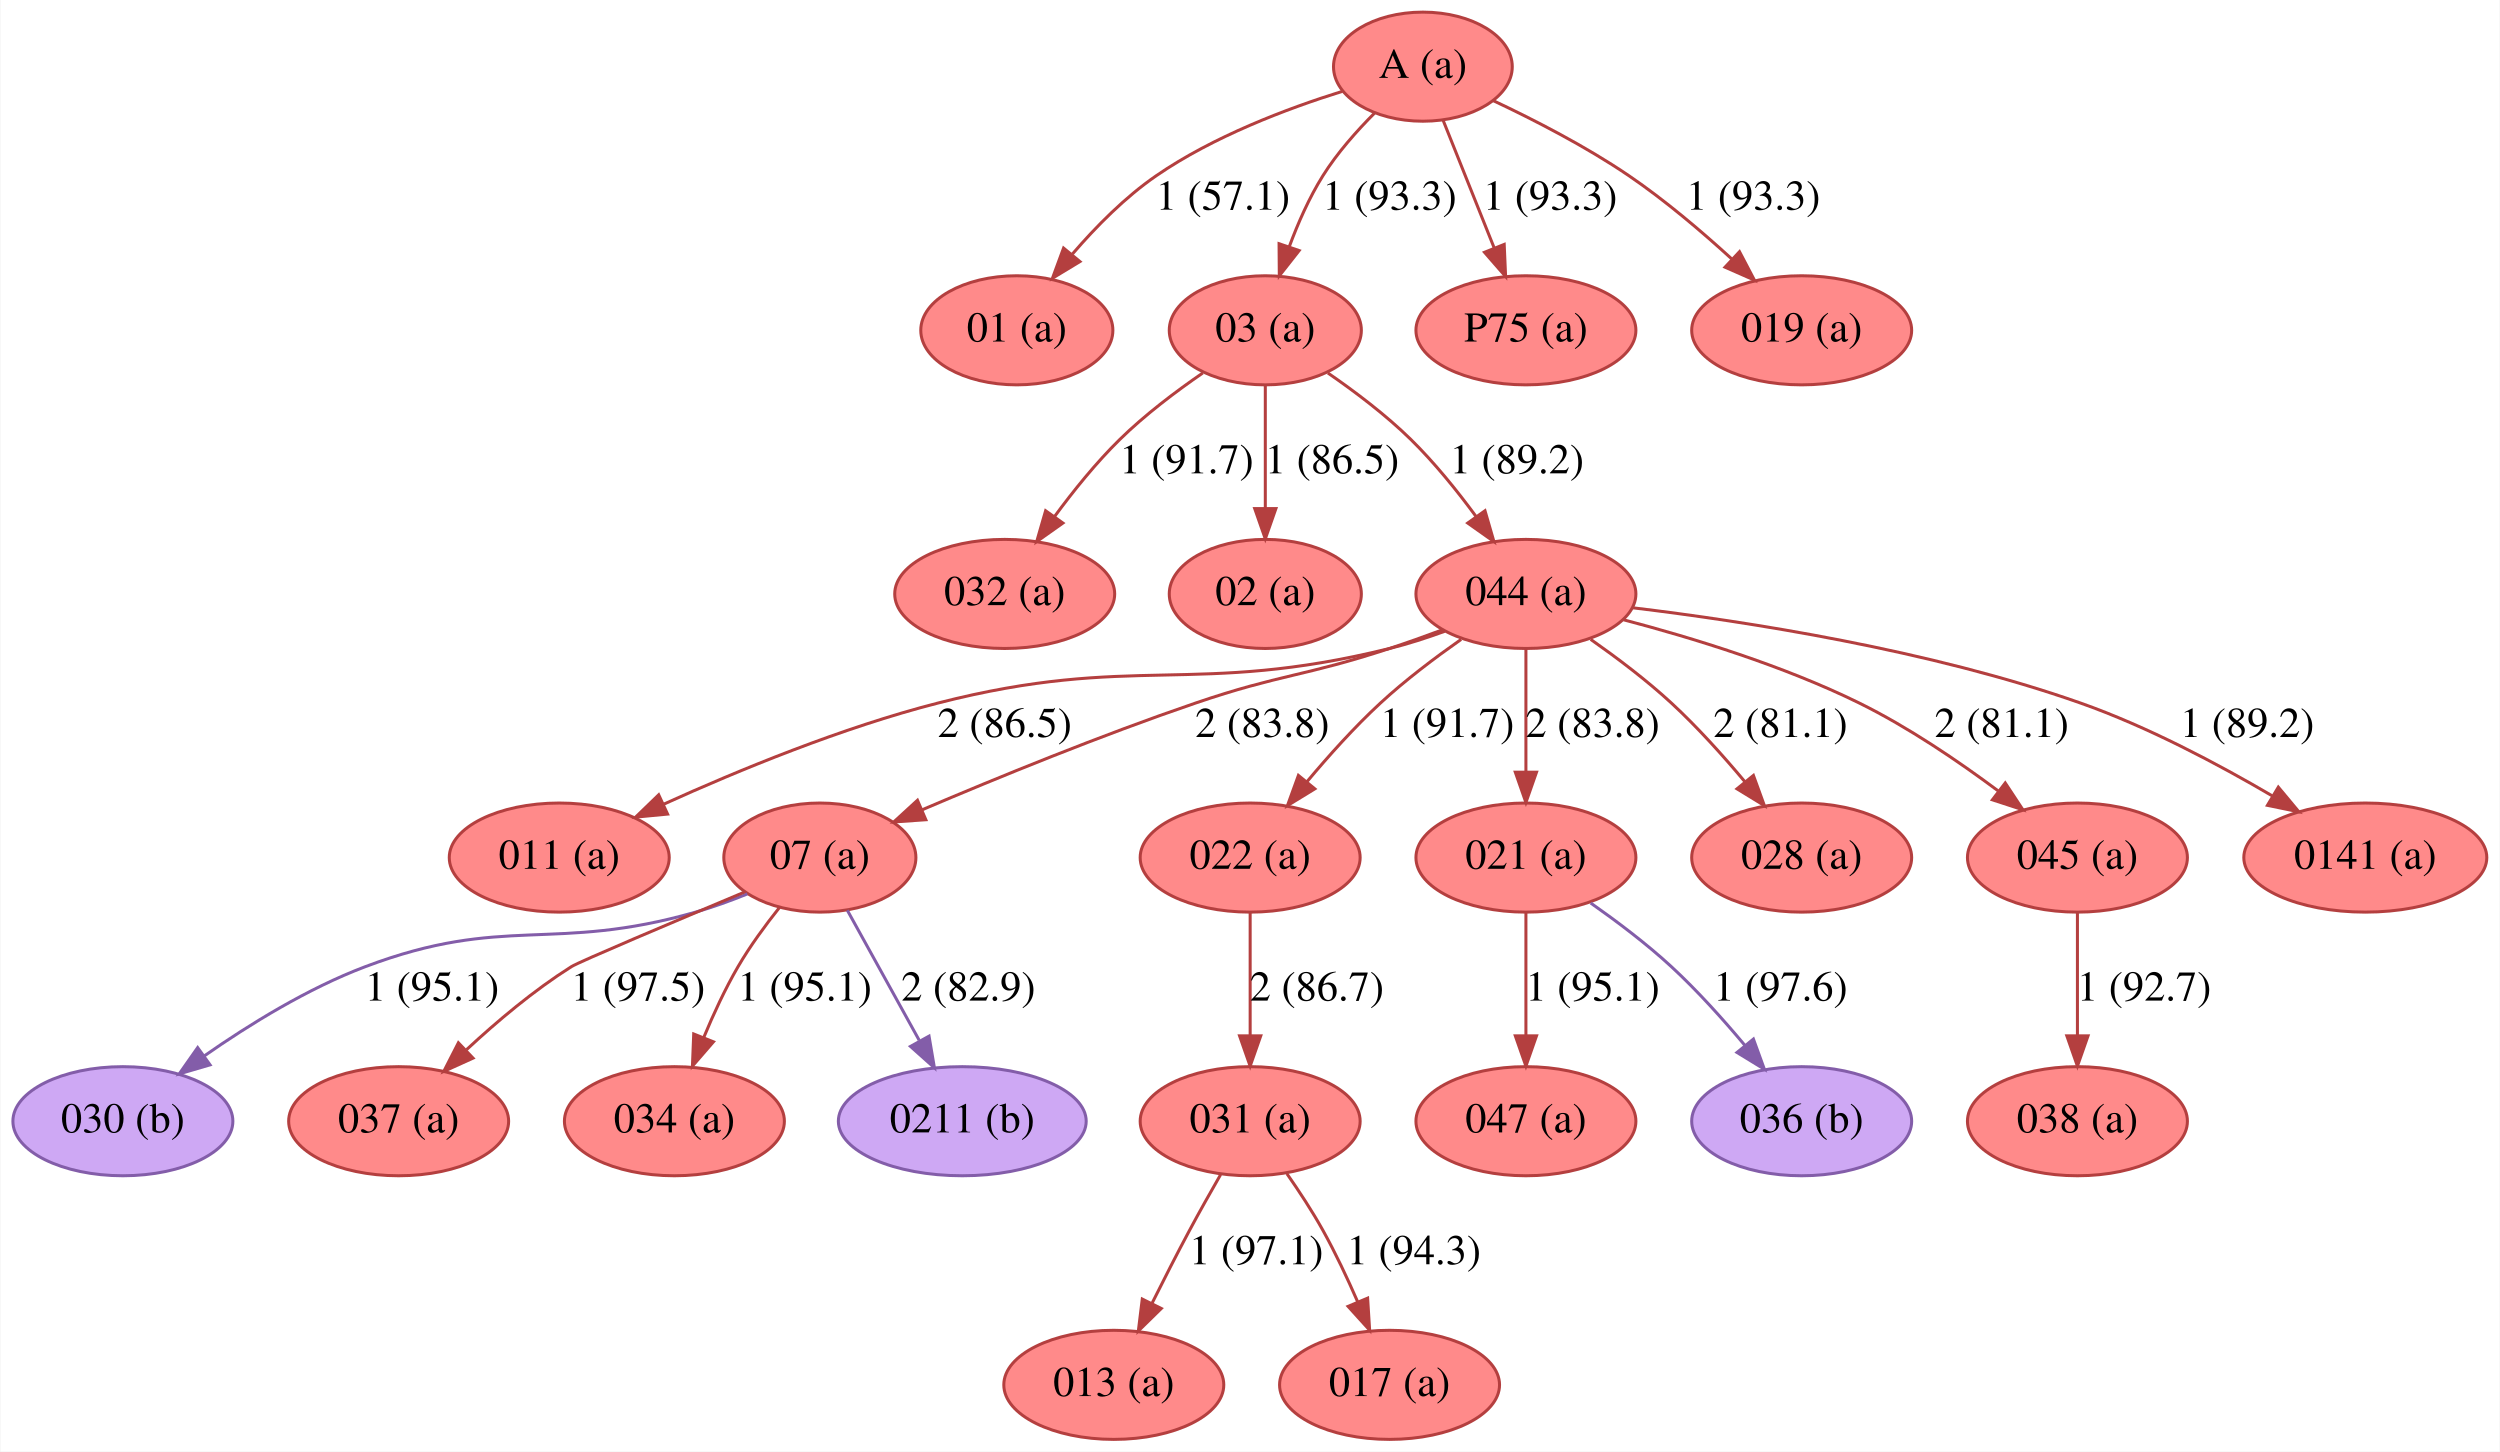
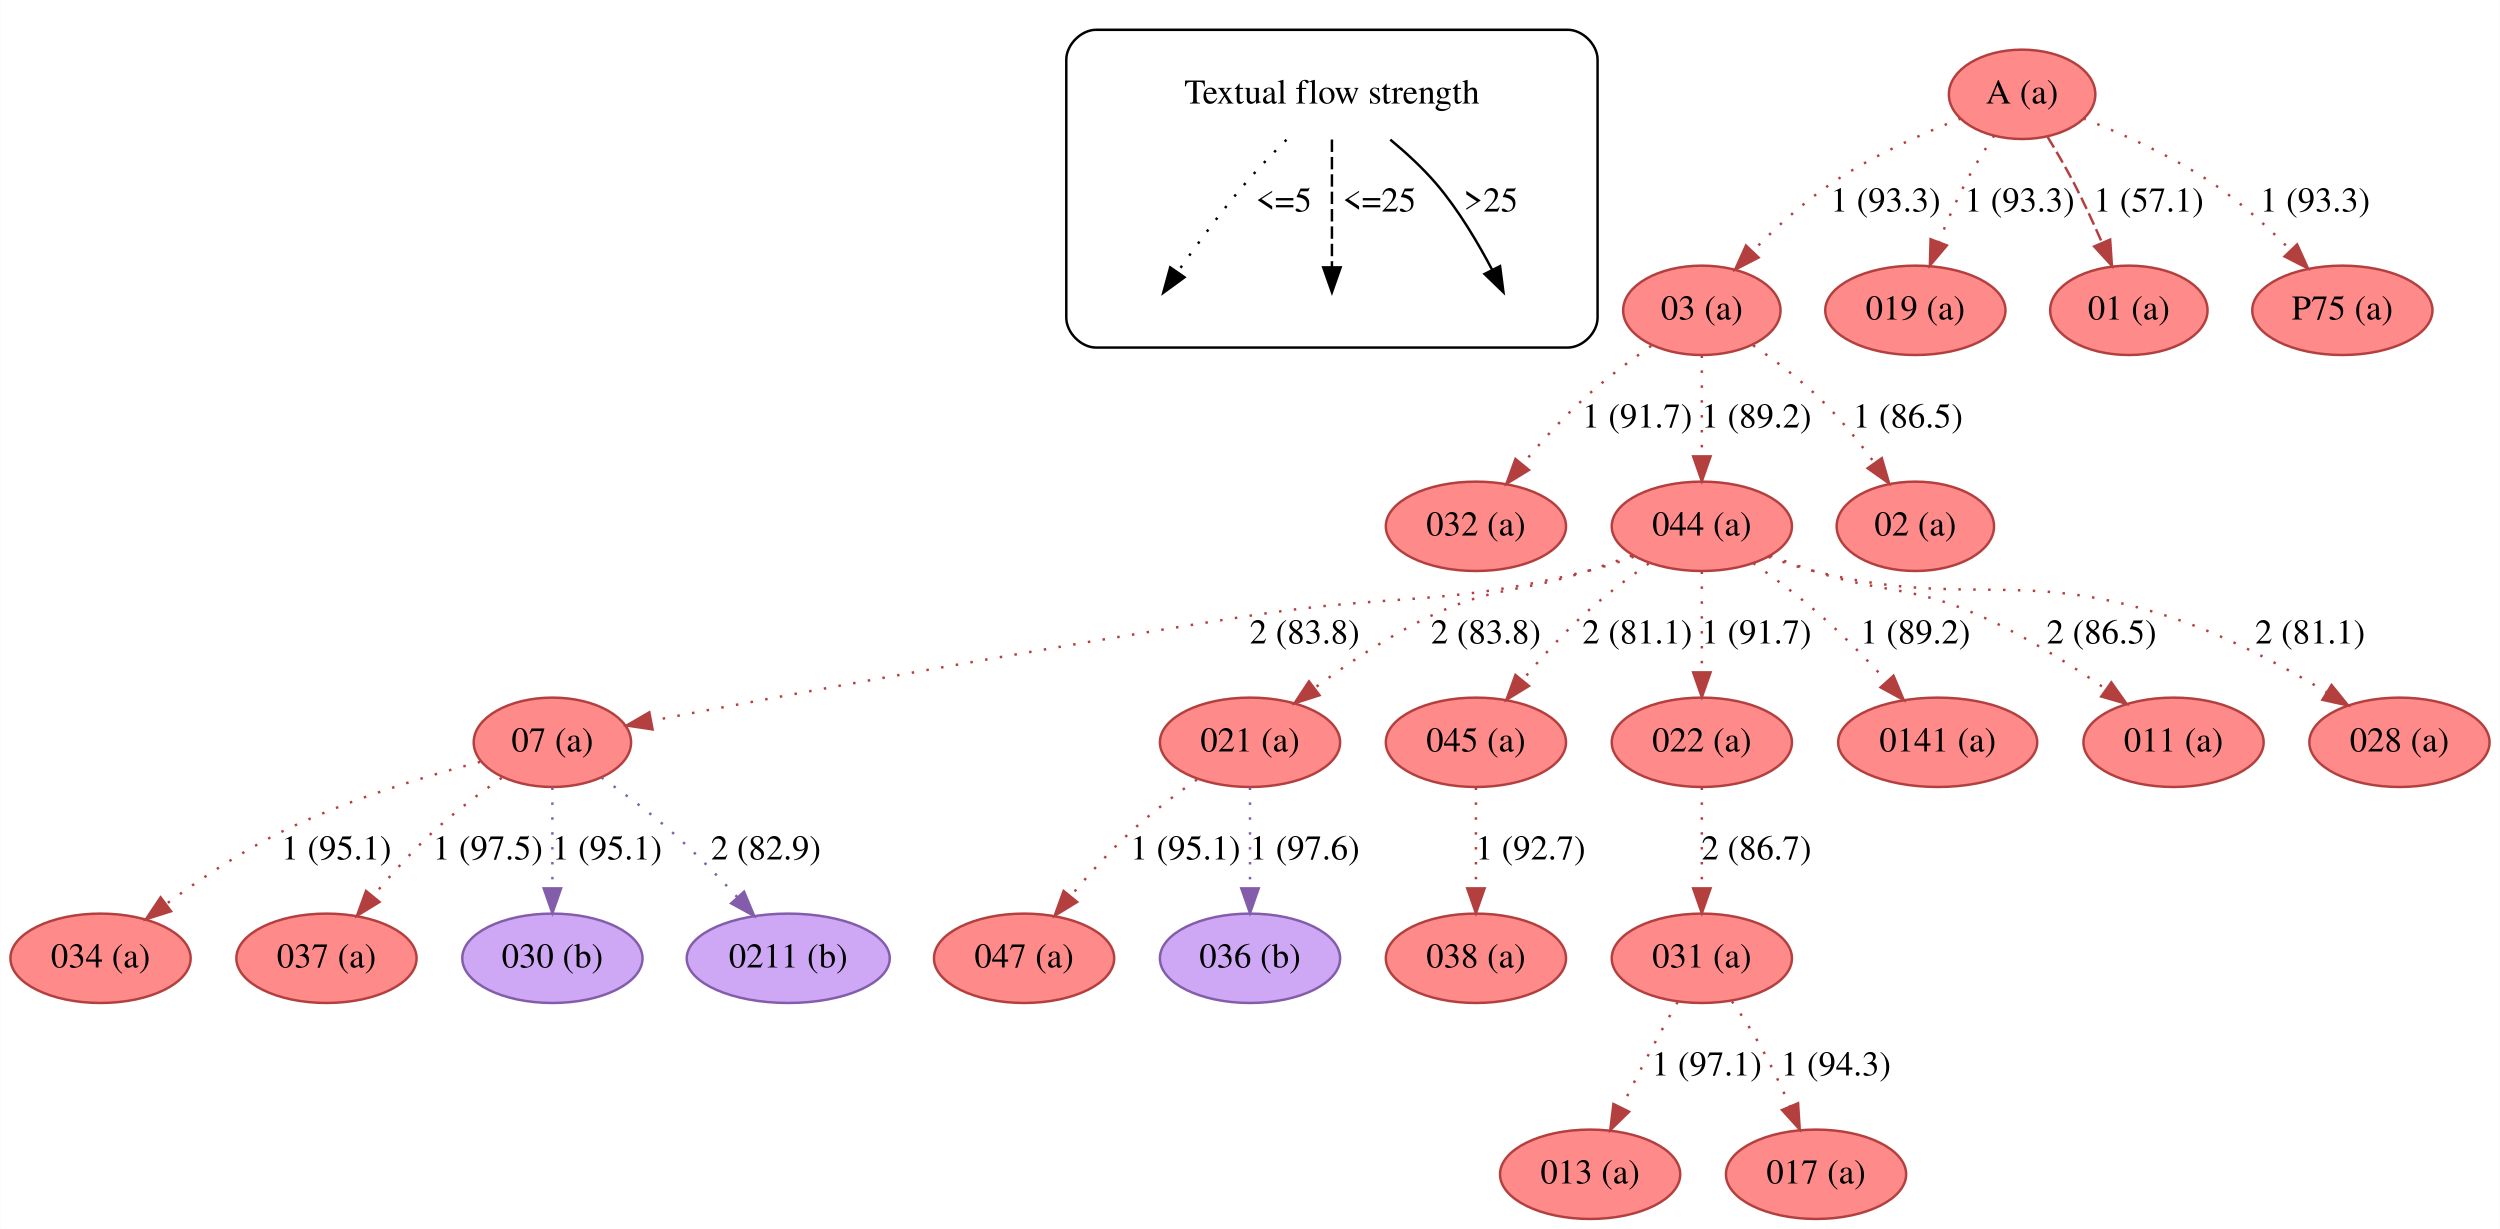
- <svg xmlns="http://www.w3.org/2000/svg" width="825pt" height="479pt" viewBox="0.00 0.00 824.69 479.00">
-   <g id="graph0" class="graph" transform="scale(1 1) rotate(0) translate(4 475)">
-     <polygon fill="white" stroke="none" points="-4,4 -4,-475 820.693,-475 820.693,4 -4,4" />
+ <svg xmlns="http://www.w3.org/2000/svg" width="1007pt" height="495pt" viewBox="0.00 0.00 1006.79 495.00">
+   <g id="graph0" class="graph" transform="scale(1 1) rotate(0) translate(4 491)">
+     <polygon fill="white" stroke="none" points="-4,4 -4,-491 1002.79,-491 1002.79,4 -4,4" />
+     <g id="clust1" class="cluster">
+       <path fill="none" stroke="black" d="M437.397,-351C437.397,-351 627.397,-351 627.397,-351 633.397,-351 639.397,-357 639.397,-363 639.397,-363 639.397,-467 639.397,-467 639.397,-473 633.397,-479 627.397,-479 627.397,-479 437.397,-479 437.397,-479 431.397,-479 425.397,-473 425.397,-467 425.397,-467 425.397,-363 425.397,-363 425.397,-357 431.397,-351 437.397,-351" />
+     </g>
    <g id="node1" class="node">
-       <ellipse fill="#ff8a8a" stroke="#b43f3f" cx="363.397" cy="-18" rx="36.294" ry="18" />
-       <text text-anchor="middle" x="363.397" y="-14.3" font-family="Times,serif" font-size="14.00">013 (a)</text>
-     </g>
-     <g id="node2" class="node">
-       <ellipse fill="#ff8a8a" stroke="#b43f3f" cx="180.397" cy="-192" rx="36.294" ry="18" />
-       <text text-anchor="middle" x="180.397" y="-188.3" font-family="Times,serif" font-size="14.00">011 (a)</text>
-     </g>
-     <g id="node3" class="node">
-       <ellipse fill="#ff8a8a" stroke="#b43f3f" cx="454.397" cy="-18" rx="36.294" ry="18" />
-       <text text-anchor="middle" x="454.397" y="-14.3" font-family="Times,serif" font-size="14.00">017 (a)</text>
-     </g>
-     <g id="node4" class="node">
-       <ellipse fill="#ff8a8a" stroke="#b43f3f" cx="266.397" cy="-192" rx="31.695" ry="18" />
-       <text text-anchor="middle" x="266.397" y="-188.3" font-family="Times,serif" font-size="14.00">07 (a)</text>
+       <text text-anchor="middle" x="532.397" y="-449.3" font-family="Times,serif" font-size="14.00">Textual flow strength</text>
+     </g>
+     <g id="edge1" class="edge">
+       <path fill="none" stroke="black" stroke-dasharray="1,5" d="M514.062,-434.686C508.529,-429.194 502.557,-422.989 497.397,-417 487.568,-405.593 477.469,-391.779 470.31,-381.563" />
+       <polygon fill="black" stroke="black" points="473.011,-379.314 464.453,-373.068 467.248,-383.288 473.011,-379.314" />
+       <text text-anchor="middle" x="512.897" y="-405.8" font-family="Times,serif" font-size="14.00">&lt;=5  </text>
+     </g>
+     <g id="edge2" class="edge">
+       <path fill="none" stroke="black" stroke-dasharray="5,2" d="M532.397,-434.799C532.397,-419.794 532.397,-398.174 532.397,-383.409" />
+       <polygon fill="black" stroke="black" points="535.897,-383.293 532.397,-373.293 528.897,-383.293 535.897,-383.293" />
+       <text text-anchor="middle" x="551.397" y="-405.8" font-family="Times,serif" font-size="14.00">  &lt;=25</text>
+     </g>
+     <g id="edge3" class="edge">
+       <path fill="none" stroke="black" d="M555.9,-434.76C562.303,-429.462 568.963,-423.344 574.397,-417 583.484,-406.39 591.492,-392.689 596.943,-382.313" />
+       <polygon fill="black" stroke="black" points="600.119,-383.789 601.488,-373.283 593.866,-380.642 600.119,-383.789" />
+       <text text-anchor="middle" x="596.397" y="-405.8" font-family="Times,serif" font-size="14.00">&gt;25</text>
+     </g>
+     <g id="node5" class="node">
+       <ellipse fill="#ff8a8a" stroke="#b43f3f" cx="681.397" cy="-366" rx="31.695" ry="18" />
+       <text text-anchor="middle" x="681.397" y="-362.3" font-family="Times,serif" font-size="14.00">03 (a)</text>
+     </g>
+     <g id="node6" class="node">
+       <ellipse fill="#ff8a8a" stroke="#b43f3f" cx="590.397" cy="-279" rx="36.294" ry="18" />
+       <text text-anchor="middle" x="590.397" y="-275.3" font-family="Times,serif" font-size="14.00">032 (a)</text>
+     </g>
+     <g id="edge4" class="edge">
+       <path fill="none" stroke="#b43f3f" stroke-dasharray="1,5" d="M660.978,-351.672C652.134,-345.512 641.886,-337.834 633.397,-330 624.853,-322.115 616.321,-312.619 609.136,-304.029" />
+       <polygon fill="#b43f3f" stroke="#b43f3f" points="611.741,-301.685 602.704,-296.155 606.32,-306.113 611.741,-301.685" />
+       <text text-anchor="middle" x="655.397" y="-318.8" font-family="Times,serif" font-size="14.00">1 (91.7)</text>
+     </g>
+     <g id="node7" class="node">
+       <ellipse fill="#ff8a8a" stroke="#b43f3f" cx="681.397" cy="-279" rx="36.294" ry="18" />
+       <text text-anchor="middle" x="681.397" y="-275.3" font-family="Times,serif" font-size="14.00">044 (a)</text>
+     </g>
+     <g id="edge5" class="edge">
+       <path fill="none" stroke="#b43f3f" stroke-dasharray="1,5" d="M681.397,-347.799C681.397,-336.163 681.397,-320.548 681.397,-307.237" />
+       <polygon fill="#b43f3f" stroke="#b43f3f" points="684.897,-307.175 681.397,-297.175 677.897,-307.175 684.897,-307.175" />
+       <text text-anchor="middle" x="703.397" y="-318.8" font-family="Times,serif" font-size="14.00">1 (89.2)</text>
    </g>
    <g id="node8" class="node">
-       <ellipse fill="#cea8f4" stroke="#835da9" cx="36.397" cy="-105" rx="36.294" ry="18" />
-       <text text-anchor="middle" x="36.397" y="-101.3" font-family="Times,serif" font-size="14.00">030 (b)</text>
-     </g>
-     <g id="edge1" class="edge">
-       <path fill="none" stroke="#835da9" d="M242.443,-179.992C236.929,-177.761 231.028,-175.609 225.397,-174 178.186,-160.508 162.33,-173.349 116.397,-156 97.441,-148.84 78.122,-136.923 63.219,-126.519" />
-       <polygon fill="#835da9" stroke="#835da9" points="65.156,-123.601 54.99,-120.615 61.075,-129.289 65.156,-123.601" />
-       <text text-anchor="middle" x="138.397" y="-144.8" font-family="Times,serif" font-size="14.00">1 (95.1)</text>
+       <ellipse fill="#ff8a8a" stroke="#b43f3f" cx="767.397" cy="-279" rx="31.695" ry="18" />
+       <text text-anchor="middle" x="767.397" y="-275.3" font-family="Times,serif" font-size="14.00">02 (a)</text>
+     </g>
+     <g id="edge6" class="edge">
+       <path fill="none" stroke="#b43f3f" stroke-dasharray="1,5" d="M702.044,-351.912C710.93,-345.796 721.148,-338.086 729.397,-330 737.221,-322.329 744.759,-312.975 751.029,-304.442" />
+       <polygon fill="#b43f3f" stroke="#b43f3f" points="753.894,-306.452 756.84,-296.275 748.191,-302.394 753.894,-306.452" />
+       <text text-anchor="middle" x="764.397" y="-318.8" font-family="Times,serif" font-size="14.00">1 (86.5)</text>
+     </g>
+     <g id="node9" class="node">
+       <ellipse fill="#ff8a8a" stroke="#b43f3f" cx="218.397" cy="-192" rx="31.695" ry="18" />
+       <text text-anchor="middle" x="218.397" y="-188.3" font-family="Times,serif" font-size="14.00">07 (a)</text>
+     </g>
+     <g id="edge13" class="edge">
+       <path fill="none" stroke="#b43f3f" stroke-dasharray="1,5" d="M653.979,-266.737C647.936,-264.574 641.512,-262.515 635.397,-261 576.213,-246.342 559.648,-252.343 499.397,-243 413.145,-229.625 312.55,-210.984 258.185,-200.656" />
+       <polygon fill="#b43f3f" stroke="#b43f3f" points="258.745,-197.199 248.267,-198.766 257.435,-204.076 258.745,-197.199" />
+       <text text-anchor="middle" x="521.397" y="-231.8" font-family="Times,serif" font-size="14.00">2 (83.8)</text>
+     </g>
+     <g id="node17" class="node">
+       <ellipse fill="#ff8a8a" stroke="#b43f3f" cx="499.397" cy="-192" rx="36.294" ry="18" />
+       <text text-anchor="middle" x="499.397" y="-188.3" font-family="Times,serif" font-size="14.00">021 (a)</text>
+     </g>
+     <g id="edge14" class="edge">
+       <path fill="none" stroke="#b43f3f" stroke-dasharray="1,5" d="M653.296,-267.232C647.411,-265.084 641.223,-262.906 635.397,-261 607.72,-251.946 598.751,-255.388 572.397,-243 555.861,-235.227 538.932,-223.883 525.545,-213.965" />
+       <polygon fill="#b43f3f" stroke="#b43f3f" points="527.38,-210.963 517.299,-207.704 523.147,-216.539 527.38,-210.963" />
+       <text text-anchor="middle" x="594.397" y="-231.8" font-family="Times,serif" font-size="14.00">2 (83.8)</text>
+     </g>
+     <g id="node18" class="node">
+       <ellipse fill="#ff8a8a" stroke="#b43f3f" cx="590.397" cy="-192" rx="36.294" ry="18" />
+       <text text-anchor="middle" x="590.397" y="-188.3" font-family="Times,serif" font-size="14.00">045 (a)</text>
+     </g>
+     <g id="edge15" class="edge">
+       <path fill="none" stroke="#b43f3f" stroke-dasharray="1,5" d="M660.025,-264.006C651.404,-257.963 641.582,-250.554 633.397,-243 624.853,-235.115 616.321,-225.619 609.136,-217.029" />
+       <polygon fill="#b43f3f" stroke="#b43f3f" points="611.741,-214.685 602.704,-209.155 606.32,-219.113 611.741,-214.685" />
+       <text text-anchor="middle" x="655.397" y="-231.8" font-family="Times,serif" font-size="14.00">2 (81.1)</text>
+     </g>
+     <g id="node19" class="node">
+       <ellipse fill="#ff8a8a" stroke="#b43f3f" cx="681.397" cy="-192" rx="36.294" ry="18" />
+       <text text-anchor="middle" x="681.397" y="-188.3" font-family="Times,serif" font-size="14.00">022 (a)</text>
+     </g>
+     <g id="edge16" class="edge">
+       <path fill="none" stroke="#b43f3f" stroke-dasharray="1,5" d="M681.397,-260.799C681.397,-249.163 681.397,-233.548 681.397,-220.237" />
+       <polygon fill="#b43f3f" stroke="#b43f3f" points="684.897,-220.175 681.397,-210.175 677.897,-220.175 684.897,-220.175" />
+       <text text-anchor="middle" x="703.397" y="-231.8" font-family="Times,serif" font-size="14.00">1 (91.7)</text>
+     </g>
+     <g id="node20" class="node">
+       <ellipse fill="#ff8a8a" stroke="#b43f3f" cx="776.397" cy="-192" rx="40.094" ry="18" />
+       <text text-anchor="middle" x="776.397" y="-188.3" font-family="Times,serif" font-size="14.00">0141 (a)</text>
+     </g>
+     <g id="edge17" class="edge">
+       <path fill="none" stroke="#b43f3f" stroke-dasharray="1,5" d="M702.127,-264.159C710.833,-258.025 720.891,-250.508 729.397,-243 738.56,-234.911 747.927,-225.276 755.863,-216.632" />
+       <polygon fill="#b43f3f" stroke="#b43f3f" points="758.606,-218.816 762.702,-209.045 753.407,-214.129 758.606,-218.816" />
+       <text text-anchor="middle" x="767.397" y="-231.8" font-family="Times,serif" font-size="14.00">1 (89.2)</text>
+     </g>
+     <g id="node21" class="node">
+       <ellipse fill="#ff8a8a" stroke="#b43f3f" cx="871.397" cy="-192" rx="36.294" ry="18" />
+       <text text-anchor="middle" x="871.397" y="-188.3" font-family="Times,serif" font-size="14.00">011 (a)</text>
+     </g>
+     <g id="edge18" class="edge">
+       <path fill="none" stroke="#b43f3f" stroke-dasharray="1,5" d="M708.851,-267.137C714.61,-264.997 720.674,-262.845 726.397,-261 755.743,-251.54 765.196,-255.467 793.397,-243 811.184,-235.137 829.568,-223.548 844.018,-213.507" />
+       <polygon fill="#b43f3f" stroke="#b43f3f" points="846.343,-216.148 852.466,-207.502 842.288,-210.443 846.343,-216.148" />
+       <text text-anchor="middle" x="842.397" y="-231.8" font-family="Times,serif" font-size="14.00">2 (86.5)</text>
+     </g>
+     <g id="node22" class="node">
+       <ellipse fill="#ff8a8a" stroke="#b43f3f" cx="962.397" cy="-192" rx="36.294" ry="18" />
+       <text text-anchor="middle" x="962.397" y="-188.3" font-family="Times,serif" font-size="14.00">028 (a)</text>
+     </g>
+     <g id="edge19" class="edge">
+       <path fill="none" stroke="#b43f3f" stroke-dasharray="1,5" d="M708.196,-266.701C714.109,-264.54 720.399,-262.491 726.397,-261 788.134,-245.653 807.764,-262.253 868.397,-243 891.201,-235.759 914.975,-223.058 932.909,-212.269" />
+       <polygon fill="#b43f3f" stroke="#b43f3f" points="935.042,-215.067 941.719,-206.841 931.37,-209.107 935.042,-215.067" />
+       <text text-anchor="middle" x="926.397" y="-231.8" font-family="Times,serif" font-size="14.00">2 (81.1)</text>
    </g>
    <g id="node10" class="node">
+       <ellipse fill="#ff8a8a" stroke="#b43f3f" cx="36.397" cy="-105" rx="36.294" ry="18" />
+       <text text-anchor="middle" x="36.397" y="-101.3" font-family="Times,serif" font-size="14.00">034 (a)</text>
+     </g>
+     <g id="edge7" class="edge">
+       <path fill="none" stroke="#b43f3f" stroke-dasharray="1,5" d="M189.287,-184.118C166.808,-178.225 135.276,-168.681 109.397,-156 93.102,-148.016 76.302,-136.754 62.933,-126.939" />
+       <polygon fill="#b43f3f" stroke="#b43f3f" points="64.782,-123.951 54.682,-120.748 60.58,-129.55 64.782,-123.951" />
+       <text text-anchor="middle" x="131.397" y="-144.8" font-family="Times,serif" font-size="14.00">1 (95.1)</text>
+     </g>
+     <g id="node11" class="node">
      <ellipse fill="#ff8a8a" stroke="#b43f3f" cx="127.397" cy="-105" rx="36.294" ry="18" />
      <text text-anchor="middle" x="127.397" y="-101.3" font-family="Times,serif" font-size="14.00">037 (a)</text>
    </g>
-     <g id="edge3" class="edge">
-       <path fill="none" stroke="#b43f3f" d="M241.557,-180.621C218.393,-170.909 187.017,-157.649 184.397,-156 172.09,-148.254 159.79,-137.883 149.784,-128.594" />
-       <polygon fill="#b43f3f" stroke="#b43f3f" points="151.945,-125.819 142.293,-121.448 147.113,-130.883 151.945,-125.819" />
-       <text text-anchor="middle" x="206.397" y="-144.8" font-family="Times,serif" font-size="14.00">1 (97.5)</text>
-     </g>
-     <g id="node17" class="node">
-       <ellipse fill="#ff8a8a" stroke="#b43f3f" cx="218.397" cy="-105" rx="36.294" ry="18" />
-       <text text-anchor="middle" x="218.397" y="-101.3" font-family="Times,serif" font-size="14.00">034 (a)</text>
-     </g>
-     <g id="edge2" class="edge">
-       <path fill="none" stroke="#b43f3f" d="M253.117,-175.585C248.423,-169.695 243.336,-162.764 239.397,-156 235.132,-148.678 231.271,-140.324 228.056,-132.569" />
-       <polygon fill="#b43f3f" stroke="#b43f3f" points="231.279,-131.202 224.348,-123.189 224.77,-133.776 231.279,-131.202" />
-       <text text-anchor="middle" x="261.397" y="-144.8" font-family="Times,serif" font-size="14.00">1 (95.1)</text>
-     </g>
-     <g id="node22" class="node">
+     <g id="edge8" class="edge">
+       <path fill="none" stroke="#b43f3f" stroke-dasharray="1,5" d="M197.978,-177.672C189.134,-171.512 178.886,-163.834 170.397,-156 161.853,-148.115 153.321,-138.619 146.136,-130.029" />
+       <polygon fill="#b43f3f" stroke="#b43f3f" points="148.741,-127.685 139.704,-122.155 143.32,-132.113 148.741,-127.685" />
+       <text text-anchor="middle" x="192.397" y="-144.8" font-family="Times,serif" font-size="14.00">1 (97.5)</text>
+     </g>
+     <g id="node12" class="node">
+       <ellipse fill="#cea8f4" stroke="#835da9" cx="218.397" cy="-105" rx="36.294" ry="18" />
+       <text text-anchor="middle" x="218.397" y="-101.3" font-family="Times,serif" font-size="14.00">030 (b)</text>
+     </g>
+     <g id="edge9" class="edge">
+       <path fill="none" stroke="#835da9" stroke-dasharray="1,5" d="M218.397,-173.799C218.397,-162.163 218.397,-146.548 218.397,-133.237" />
+       <polygon fill="#835da9" stroke="#835da9" points="221.897,-133.175 218.397,-123.175 214.897,-133.175 221.897,-133.175" />
+       <text text-anchor="middle" x="240.397" y="-144.8" font-family="Times,serif" font-size="14.00">1 (95.1)</text>
+     </g>
+     <g id="node13" class="node">
      <ellipse fill="#cea8f4" stroke="#835da9" cx="313.397" cy="-105" rx="40.893" ry="18" />
      <text text-anchor="middle" x="313.397" y="-101.3" font-family="Times,serif" font-size="14.00">0211 (b)</text>
    </g>
-     <g id="edge4" class="edge">
-       <path fill="none" stroke="#835da9" d="M275.459,-174.611C282.178,-162.46 291.467,-145.66 299.172,-131.725" />
-       <polygon fill="#835da9" stroke="#835da9" points="302.426,-133.073 304.202,-122.629 296.3,-129.686 302.426,-133.073" />
-       <text text-anchor="middle" x="315.397" y="-144.8" font-family="Times,serif" font-size="14.00">2 (82.9)</text>
-     </g>
-     <g id="node5" class="node">
-       <ellipse fill="#ff8a8a" stroke="#b43f3f" cx="327.397" cy="-279" rx="36.294" ry="18" />
-       <text text-anchor="middle" x="327.397" y="-275.3" font-family="Times,serif" font-size="14.00">032 (a)</text>
-     </g>
-     <g id="node6" class="node">
-       <ellipse fill="#ff8a8a" stroke="#b43f3f" cx="408.397" cy="-192" rx="36.294" ry="18" />
-       <text text-anchor="middle" x="408.397" y="-188.3" font-family="Times,serif" font-size="14.00">022 (a)</text>
+     <g id="edge10" class="edge">
+       <path fill="none" stroke="#835da9" stroke-dasharray="1,5" d="M238.182,-177.822C247.1,-171.572 257.582,-163.781 266.397,-156 275.56,-147.911 284.927,-138.276 292.863,-129.632" />
+       <polygon fill="#835da9" stroke="#835da9" points="295.606,-131.816 299.702,-122.045 290.407,-127.129 295.606,-131.816" />
+       <text text-anchor="middle" x="304.397" y="-144.8" font-family="Times,serif" font-size="14.00">2 (82.9)</text>
+     </g>
+     <g id="node14" class="node">
+       <ellipse fill="#ff8a8a" stroke="#b43f3f" cx="681.397" cy="-105" rx="36.294" ry="18" />
+       <text text-anchor="middle" x="681.397" y="-101.3" font-family="Times,serif" font-size="14.00">031 (a)</text>
+     </g>
+     <g id="node15" class="node">
+       <ellipse fill="#ff8a8a" stroke="#b43f3f" cx="636.397" cy="-18" rx="36.294" ry="18" />
+       <text text-anchor="middle" x="636.397" y="-14.3" font-family="Times,serif" font-size="14.00">013 (a)</text>
+     </g>
+     <g id="edge11" class="edge">
+       <path fill="none" stroke="#b43f3f" stroke-dasharray="1,5" d="M671.644,-87.371C668.322,-81.593 664.633,-75.047 661.397,-69 657.229,-61.213 652.866,-52.645 648.972,-44.834" />
+       <polygon fill="#b43f3f" stroke="#b43f3f" points="652.069,-43.2 644.5,-35.785 645.793,-46.301 652.069,-43.2" />
+       <text text-anchor="middle" x="683.397" y="-57.8" font-family="Times,serif" font-size="14.00">1 (97.1)</text>
+     </g>
+     <g id="node16" class="node">
+       <ellipse fill="#ff8a8a" stroke="#b43f3f" cx="727.397" cy="-18" rx="36.294" ry="18" />
+       <text text-anchor="middle" x="727.397" y="-14.3" font-family="Times,serif" font-size="14.00">017 (a)</text>
+     </g>
+     <g id="edge12" class="edge">
+       <path fill="none" stroke="#b43f3f" stroke-dasharray="1,5" d="M693.526,-87.67C697.546,-81.917 701.886,-75.309 705.397,-69 709.547,-61.542 713.498,-53.148 716.877,-45.398" />
+       <polygon fill="#b43f3f" stroke="#b43f3f" points="720.161,-46.618 720.824,-36.044 713.712,-43.897 720.161,-46.618" />
+       <text text-anchor="middle" x="735.397" y="-57.8" font-family="Times,serif" font-size="14.00">1 (94.3)</text>
+     </g>
+     <g id="node23" class="node">
+       <ellipse fill="#ff8a8a" stroke="#b43f3f" cx="408.397" cy="-105" rx="36.294" ry="18" />
+       <text text-anchor="middle" x="408.397" y="-101.3" font-family="Times,serif" font-size="14.00">047 (a)</text>
+     </g>
+     <g id="edge20" class="edge">
+       <path fill="none" stroke="#b43f3f" stroke-dasharray="1,5" d="M478.025,-177.006C469.404,-170.963 459.582,-163.554 451.397,-156 442.853,-148.115 434.321,-138.619 427.136,-130.029" />
+       <polygon fill="#b43f3f" stroke="#b43f3f" points="429.741,-127.685 420.704,-122.155 424.32,-132.113 429.741,-127.685" />
+       <text text-anchor="middle" x="473.397" y="-144.8" font-family="Times,serif" font-size="14.00">1 (95.1)</text>
    </g>
    <g id="node24" class="node">
-       <ellipse fill="#ff8a8a" stroke="#b43f3f" cx="408.397" cy="-105" rx="36.294" ry="18" />
-       <text text-anchor="middle" x="408.397" y="-101.3" font-family="Times,serif" font-size="14.00">031 (a)</text>
-     </g>
-     <g id="edge5" class="edge">
-       <path fill="none" stroke="#b43f3f" d="M408.397,-173.799C408.397,-162.163 408.397,-146.548 408.397,-133.237" />
-       <polygon fill="#b43f3f" stroke="#b43f3f" points="411.897,-133.175 408.397,-123.175 404.897,-133.175 411.897,-133.175" />
-       <text text-anchor="middle" x="430.397" y="-144.8" font-family="Times,serif" font-size="14.00">2 (86.7)</text>
-     </g>
-     <g id="node7" class="node">
-       <ellipse fill="#ff8a8a" stroke="#b43f3f" cx="499.397" cy="-192" rx="36.294" ry="18" />
-       <text text-anchor="middle" x="499.397" y="-188.3" font-family="Times,serif" font-size="14.00">021 (a)</text>
-     </g>
-     <g id="node19" class="node">
-       <ellipse fill="#ff8a8a" stroke="#b43f3f" cx="499.397" cy="-105" rx="36.294" ry="18" />
-       <text text-anchor="middle" x="499.397" y="-101.3" font-family="Times,serif" font-size="14.00">047 (a)</text>
-     </g>
-     <g id="edge7" class="edge">
-       <path fill="none" stroke="#b43f3f" d="M499.397,-173.799C499.397,-162.163 499.397,-146.548 499.397,-133.237" />
-       <polygon fill="#b43f3f" stroke="#b43f3f" points="502.897,-133.175 499.397,-123.175 495.897,-133.175 502.897,-133.175" />
-       <text text-anchor="middle" x="521.397" y="-144.8" font-family="Times,serif" font-size="14.00">1 (95.1)</text>
-     </g>
-     <g id="node23" class="node">
-       <ellipse fill="#cea8f4" stroke="#835da9" cx="590.397" cy="-105" rx="36.294" ry="18" />
-       <text text-anchor="middle" x="590.397" y="-101.3" font-family="Times,serif" font-size="14.00">036 (b)</text>
-     </g>
-     <g id="edge6" class="edge">
-       <path fill="none" stroke="#835da9" d="M520.768,-177.006C529.389,-170.963 539.211,-163.554 547.397,-156 555.941,-148.115 564.472,-138.619 571.657,-130.029" />
-       <polygon fill="#835da9" stroke="#835da9" points="574.474,-132.113 578.089,-122.155 569.053,-127.685 574.474,-132.113" />
-       <text text-anchor="middle" x="583.397" y="-144.8" font-family="Times,serif" font-size="14.00">1 (97.6)</text>
-     </g>
-     <g id="node9" class="node">
-       <ellipse fill="#ff8a8a" stroke="#b43f3f" cx="590.397" cy="-192" rx="36.294" ry="18" />
-       <text text-anchor="middle" x="590.397" y="-188.3" font-family="Times,serif" font-size="14.00">028 (a)</text>
-     </g>
-     <g id="node11" class="node">
-       <ellipse fill="#ff8a8a" stroke="#b43f3f" cx="331.397" cy="-366" rx="31.695" ry="18" />
-       <text text-anchor="middle" x="331.397" y="-362.3" font-family="Times,serif" font-size="14.00">01 (a)</text>
-     </g>
-     <g id="node12" class="node">
-       <ellipse fill="#ff8a8a" stroke="#b43f3f" cx="413.397" cy="-279" rx="31.695" ry="18" />
-       <text text-anchor="middle" x="413.397" y="-275.3" font-family="Times,serif" font-size="14.00">02 (a)</text>
-     </g>
-     <g id="node13" class="node">
-       <ellipse fill="#ff8a8a" stroke="#b43f3f" cx="681.397" cy="-192" rx="36.294" ry="18" />
-       <text text-anchor="middle" x="681.397" y="-188.3" font-family="Times,serif" font-size="14.00">045 (a)</text>
-     </g>
-     <g id="node16" class="node">
-       <ellipse fill="#ff8a8a" stroke="#b43f3f" cx="681.397" cy="-105" rx="36.294" ry="18" />
-       <text text-anchor="middle" x="681.397" y="-101.3" font-family="Times,serif" font-size="14.00">038 (a)</text>
-     </g>
-     <g id="edge8" class="edge">
-       <path fill="none" stroke="#b43f3f" d="M681.397,-173.799C681.397,-162.163 681.397,-146.548 681.397,-133.237" />
+       <ellipse fill="#cea8f4" stroke="#835da9" cx="499.397" cy="-105" rx="36.294" ry="18" />
+       <text text-anchor="middle" x="499.397" y="-101.3" font-family="Times,serif" font-size="14.00">036 (b)</text>
+     </g>
+     <g id="edge21" class="edge">
+       <path fill="none" stroke="#835da9" stroke-dasharray="1,5" d="M499.397,-173.799C499.397,-162.163 499.397,-146.548 499.397,-133.237" />
+       <polygon fill="#835da9" stroke="#835da9" points="502.897,-133.175 499.397,-123.175 495.897,-133.175 502.897,-133.175" />
+       <text text-anchor="middle" x="521.397" y="-144.8" font-family="Times,serif" font-size="14.00">1 (97.6)</text>
+     </g>
+     <g id="node25" class="node">
+       <ellipse fill="#ff8a8a" stroke="#b43f3f" cx="590.397" cy="-105" rx="36.294" ry="18" />
+       <text text-anchor="middle" x="590.397" y="-101.3" font-family="Times,serif" font-size="14.00">038 (a)</text>
+     </g>
+     <g id="edge22" class="edge">
+       <path fill="none" stroke="#b43f3f" stroke-dasharray="1,5" d="M590.397,-173.799C590.397,-162.163 590.397,-146.548 590.397,-133.237" />
+       <polygon fill="#b43f3f" stroke="#b43f3f" points="593.897,-133.175 590.397,-123.175 586.897,-133.175 593.897,-133.175" />
+       <text text-anchor="middle" x="612.397" y="-144.8" font-family="Times,serif" font-size="14.00">1 (92.7)</text>
+     </g>
+     <g id="edge23" class="edge">
+       <path fill="none" stroke="#b43f3f" stroke-dasharray="1,5" d="M681.397,-173.799C681.397,-162.163 681.397,-146.548 681.397,-133.237" />
      <polygon fill="#b43f3f" stroke="#b43f3f" points="684.897,-133.175 681.397,-123.175 677.897,-133.175 684.897,-133.175" />
-       <text text-anchor="middle" x="703.397" y="-144.8" font-family="Times,serif" font-size="14.00">1 (92.7)</text>
-     </g>
-     <g id="node14" class="node">
-       <ellipse fill="#ff8a8a" stroke="#b43f3f" cx="413.397" cy="-366" rx="31.695" ry="18" />
-       <text text-anchor="middle" x="413.397" y="-362.3" font-family="Times,serif" font-size="14.00">03 (a)</text>
-     </g>
-     <g id="edge10" class="edge">
-       <path fill="none" stroke="#b43f3f" d="M392.75,-351.912C383.864,-345.796 373.645,-338.086 365.397,-330 357.572,-322.329 350.035,-312.975 343.765,-304.442" />
-       <polygon fill="#b43f3f" stroke="#b43f3f" points="346.603,-302.394 337.954,-296.275 340.899,-306.452 346.603,-302.394" />
-       <text text-anchor="middle" x="387.397" y="-318.8" font-family="Times,serif" font-size="14.00">1 (91.7)</text>
-     </g>
-     <g id="edge11" class="edge">
-       <path fill="none" stroke="#b43f3f" d="M413.397,-347.799C413.397,-336.163 413.397,-320.548 413.397,-307.237" />
-       <polygon fill="#b43f3f" stroke="#b43f3f" points="416.897,-307.175 413.397,-297.175 409.897,-307.175 416.897,-307.175" />
-       <text text-anchor="middle" x="435.397" y="-318.8" font-family="Times,serif" font-size="14.00">1 (86.5)</text>
-     </g>
-     <g id="node20" class="node">
-       <ellipse fill="#ff8a8a" stroke="#b43f3f" cx="499.397" cy="-279" rx="36.294" ry="18" />
-       <text text-anchor="middle" x="499.397" y="-275.3" font-family="Times,serif" font-size="14.00">044 (a)</text>
-     </g>
-     <g id="edge9" class="edge">
-       <path fill="none" stroke="#b43f3f" d="M434.044,-351.912C442.93,-345.796 453.148,-338.086 461.397,-330 469.221,-322.329 476.759,-312.975 483.029,-304.442" />
-       <polygon fill="#b43f3f" stroke="#b43f3f" points="485.894,-306.452 488.84,-296.275 480.191,-302.394 485.894,-306.452" />
-       <text text-anchor="middle" x="496.397" y="-318.8" font-family="Times,serif" font-size="14.00">1 (89.2)</text>
-     </g>
-     <g id="node15" class="node">
-       <ellipse fill="#ff8a8a" stroke="#b43f3f" cx="499.397" cy="-366" rx="36.294" ry="18" />
-       <text text-anchor="middle" x="499.397" y="-362.3" font-family="Times,serif" font-size="14.00">P75 (a)</text>
-     </g>
-     <g id="node18" class="node">
-       <ellipse fill="#ff8a8a" stroke="#b43f3f" cx="590.397" cy="-366" rx="36.294" ry="18" />
-       <text text-anchor="middle" x="590.397" y="-362.3" font-family="Times,serif" font-size="14.00">019 (a)</text>
-     </g>
-     <g id="edge17" class="edge">
-       <path fill="none" stroke="#b43f3f" d="M472.604,-266.674C466.691,-264.515 460.399,-262.473 454.397,-261 389.616,-245.098 370.021,-259.526 305.397,-243 273.811,-234.923 239.536,-220.804 214.879,-209.625" />
-       <polygon fill="#b43f3f" stroke="#b43f3f" points="216.144,-206.354 205.597,-205.349 213.216,-212.712 216.144,-206.354" />
-       <text text-anchor="middle" x="327.397" y="-231.8" font-family="Times,serif" font-size="14.00">2 (86.5)</text>
-     </g>
-     <g id="edge15" class="edge">
-       <path fill="none" stroke="#b43f3f" d="M471.926,-267.189C466.168,-265.045 460.109,-262.878 454.397,-261 426.327,-251.77 418.363,-252.539 390.397,-243 359.365,-232.415 324.827,-218.289 300.1,-207.752" />
-       <polygon fill="#b43f3f" stroke="#b43f3f" points="301.372,-204.489 290.802,-203.762 298.611,-210.922 301.372,-204.489" />
-       <text text-anchor="middle" x="412.397" y="-231.8" font-family="Times,serif" font-size="14.00">2 (83.8)</text>
-     </g>
-     <g id="edge16" class="edge">
-       <path fill="none" stroke="#b43f3f" d="M478.025,-264.006C469.404,-257.963 459.582,-250.554 451.397,-243 442.853,-235.115 434.321,-225.619 427.136,-217.029" />
-       <polygon fill="#b43f3f" stroke="#b43f3f" points="429.741,-214.685 420.704,-209.155 424.32,-219.113 429.741,-214.685" />
-       <text text-anchor="middle" x="473.397" y="-231.8" font-family="Times,serif" font-size="14.00">1 (91.7)</text>
-     </g>
-     <g id="edge14" class="edge">
-       <path fill="none" stroke="#b43f3f" d="M499.397,-260.799C499.397,-249.163 499.397,-233.548 499.397,-220.237" />
-       <polygon fill="#b43f3f" stroke="#b43f3f" points="502.897,-220.175 499.397,-210.175 495.897,-220.175 502.897,-220.175" />
-       <text text-anchor="middle" x="521.397" y="-231.8" font-family="Times,serif" font-size="14.00">2 (83.8)</text>
-     </g>
-     <g id="edge18" class="edge">
-       <path fill="none" stroke="#b43f3f" d="M520.768,-264.006C529.389,-257.963 539.211,-250.554 547.397,-243 555.941,-235.115 564.472,-225.619 571.657,-217.029" />
-       <polygon fill="#b43f3f" stroke="#b43f3f" points="574.474,-219.113 578.089,-209.155 569.053,-214.685 574.474,-219.113" />
-       <text text-anchor="middle" x="583.397" y="-231.8" font-family="Times,serif" font-size="14.00">2 (81.1)</text>
-     </g>
-     <g id="edge12" class="edge">
-       <path fill="none" stroke="#b43f3f" d="M531.664,-270.461C554.123,-264.566 584.405,-255.305 609.397,-243 625.525,-235.059 642.099,-223.801 655.273,-213.977" />
-       <polygon fill="#b43f3f" stroke="#b43f3f" points="657.572,-216.626 663.401,-207.778 653.327,-211.06 657.572,-216.626" />
-       <text text-anchor="middle" x="656.397" y="-231.8" font-family="Times,serif" font-size="14.00">2 (81.1)</text>
-     </g>
-     <g id="node21" class="node">
-       <ellipse fill="#ff8a8a" stroke="#b43f3f" cx="776.397" cy="-192" rx="40.094" ry="18" />
-       <text text-anchor="middle" x="776.397" y="-188.3" font-family="Times,serif" font-size="14.00">0141 (a)</text>
-     </g>
-     <g id="edge13" class="edge">
-       <path fill="none" stroke="#b43f3f" d="M534.615,-274.439C572.078,-269.925 632.671,-260.529 682.397,-243 704.516,-235.203 727.801,-222.852 745.662,-212.377" />
-       <polygon fill="#b43f3f" stroke="#b43f3f" points="747.689,-215.242 754.473,-207.104 744.095,-209.236 747.689,-215.242" />
-       <text text-anchor="middle" x="737.397" y="-231.8" font-family="Times,serif" font-size="14.00">1 (89.2)</text>
-     </g>
-     <g id="edge19" class="edge">
-       <path fill="none" stroke="#b43f3f" d="M398.644,-87.371C395.322,-81.593 391.633,-75.047 388.397,-69 384.229,-61.213 379.866,-52.645 375.972,-44.834" />
-       <polygon fill="#b43f3f" stroke="#b43f3f" points="379.069,-43.2 371.5,-35.785 372.793,-46.301 379.069,-43.2" />
-       <text text-anchor="middle" x="410.397" y="-57.8" font-family="Times,serif" font-size="14.00">1 (97.1)</text>
-     </g>
-     <g id="edge20" class="edge">
-       <path fill="none" stroke="#b43f3f" d="M420.526,-87.67C424.546,-81.917 428.886,-75.309 432.397,-69 436.547,-61.542 440.498,-53.148 443.877,-45.398" />
-       <polygon fill="#b43f3f" stroke="#b43f3f" points="447.161,-46.618 447.824,-36.044 440.712,-43.897 447.161,-46.618" />
-       <text text-anchor="middle" x="462.397" y="-57.8" font-family="Times,serif" font-size="14.00">1 (94.3)</text>
-     </g>
-     <g id="node25" class="node">
-       <ellipse fill="#ff8a8a" stroke="#b43f3f" cx="465.397" cy="-453" rx="29.497" ry="18" />
-       <text text-anchor="middle" x="465.397" y="-449.3" font-family="Times,serif" font-size="14.00">A (a)</text>
-     </g>
-     <g id="edge22" class="edge">
-       <path fill="none" stroke="#b43f3f" d="M438.852,-444.87C420.549,-439.162 396.223,-429.957 377.397,-417 367.131,-409.934 357.503,-400.184 349.736,-391.169" />
-       <polygon fill="#b43f3f" stroke="#b43f3f" points="352.222,-388.683 343.16,-383.194 346.822,-393.136 352.222,-388.683" />
-       <text text-anchor="middle" x="399.397" y="-405.8" font-family="Times,serif" font-size="14.00">1 (57.1)</text>
-     </g>
-     <g id="edge21" class="edge">
-       <path fill="none" stroke="#b43f3f" d="M449.525,-437.76C443.561,-431.792 437.096,-424.502 432.397,-417 427.891,-409.806 424.181,-401.375 421.272,-393.508" />
-       <polygon fill="#b43f3f" stroke="#b43f3f" points="424.562,-392.311 418.017,-383.979 417.938,-394.573 424.562,-392.311" />
-       <text text-anchor="middle" x="454.397" y="-405.8" font-family="Times,serif" font-size="14.00">1 (93.3)</text>
-     </g>
-     <g id="edge23" class="edge">
-       <path fill="none" stroke="#b43f3f" d="M472.114,-435.207C476.911,-423.216 483.456,-406.851 488.934,-393.157" />
-       <polygon fill="#b43f3f" stroke="#b43f3f" points="492.229,-394.343 492.693,-383.758 485.73,-391.743 492.229,-394.343" />
-       <text text-anchor="middle" x="507.397" y="-405.8" font-family="Times,serif" font-size="14.00">1 (93.3)</text>
+       <text text-anchor="middle" x="703.397" y="-144.8" font-family="Times,serif" font-size="14.00">2 (86.7)</text>
+     </g>
+     <g id="node26" class="node">
+       <ellipse fill="#ff8a8a" stroke="#b43f3f" cx="810.397" cy="-453" rx="29.497" ry="18" />
+       <text text-anchor="middle" x="810.397" y="-449.3" font-family="Times,serif" font-size="14.00">A (a)</text>
    </g>
    <g id="edge24" class="edge">
-       <path fill="none" stroke="#b43f3f" d="M488.545,-441.822C502.082,-435.451 519.238,-426.639 533.397,-417 545.246,-408.934 557.327,-398.683 567.3,-389.566" />
-       <polygon fill="#b43f3f" stroke="#b43f3f" points="569.882,-391.944 574.801,-382.56 565.104,-386.828 569.882,-391.944" />
-       <text text-anchor="middle" x="574.397" y="-405.8" font-family="Times,serif" font-size="14.00">1 (93.3)</text>
+       <path fill="none" stroke="#b43f3f" stroke-dasharray="1,5" d="M785.695,-443.257C770.013,-437.12 749.679,-428.049 733.397,-417 722.062,-409.308 710.921,-399.062 701.876,-389.848" />
+       <polygon fill="#b43f3f" stroke="#b43f3f" points="704.245,-387.26 694.814,-382.43 699.175,-392.086 704.245,-387.26" />
+       <text text-anchor="middle" x="755.397" y="-405.8" font-family="Times,serif" font-size="14.00">1 (93.3)</text>
+     </g>
+     <g id="node27" class="node">
+       <ellipse fill="#ff8a8a" stroke="#b43f3f" cx="767.397" cy="-366" rx="36.294" ry="18" />
+       <text text-anchor="middle" x="767.397" y="-362.3" font-family="Times,serif" font-size="14.00">019 (a)</text>
+     </g>
+     <g id="edge25" class="edge">
+       <path fill="none" stroke="#b43f3f" stroke-dasharray="1,5" d="M799.166,-436.379C795.176,-430.467 790.828,-423.575 787.397,-417 783.504,-409.54 779.877,-401.146 776.809,-393.396" />
+       <polygon fill="#b43f3f" stroke="#b43f3f" points="780.076,-392.141 773.245,-384.043 773.535,-394.634 780.076,-392.141" />
+       <text text-anchor="middle" x="809.397" y="-405.8" font-family="Times,serif" font-size="14.00">1 (93.3)</text>
+     </g>
+     <g id="node28" class="node">
+       <ellipse fill="#ff8a8a" stroke="#b43f3f" cx="853.397" cy="-366" rx="31.695" ry="18" />
+       <text text-anchor="middle" x="853.397" y="-362.3" font-family="Times,serif" font-size="14.00">01 (a)</text>
+     </g>
+     <g id="edge26" class="edge">
+       <path fill="none" stroke="#b43f3f" stroke-dasharray="5,2" d="M820.66,-435.861C824.224,-430.011 828.14,-423.294 831.397,-417 835.319,-409.419 839.203,-400.989 842.59,-393.243" />
+       <polygon fill="#b43f3f" stroke="#b43f3f" points="845.866,-394.485 846.58,-383.914 839.43,-391.732 845.866,-394.485" />
+       <text text-anchor="middle" x="861.397" y="-405.8" font-family="Times,serif" font-size="14.00">1 (57.1)</text>
+     </g>
+     <g id="node29" class="node">
+       <ellipse fill="#ff8a8a" stroke="#b43f3f" cx="939.397" cy="-366" rx="36.294" ry="18" />
+       <text text-anchor="middle" x="939.397" y="-362.3" font-family="Times,serif" font-size="14.00">P75 (a)</text>
+     </g>
+     <g id="edge27" class="edge">
+       <path fill="none" stroke="#b43f3f" stroke-dasharray="1,5" d="M835.098,-443.257C850.781,-437.12 871.115,-428.049 887.397,-417 898.57,-409.418 909.555,-399.354 918.528,-390.244" />
+       <polygon fill="#b43f3f" stroke="#b43f3f" points="921.176,-392.539 925.553,-382.891 916.114,-387.704 921.176,-392.539" />
+       <text text-anchor="middle" x="928.397" y="-405.8" font-family="Times,serif" font-size="14.00">1 (93.3)</text>
    </g>
  </g>
</svg>
